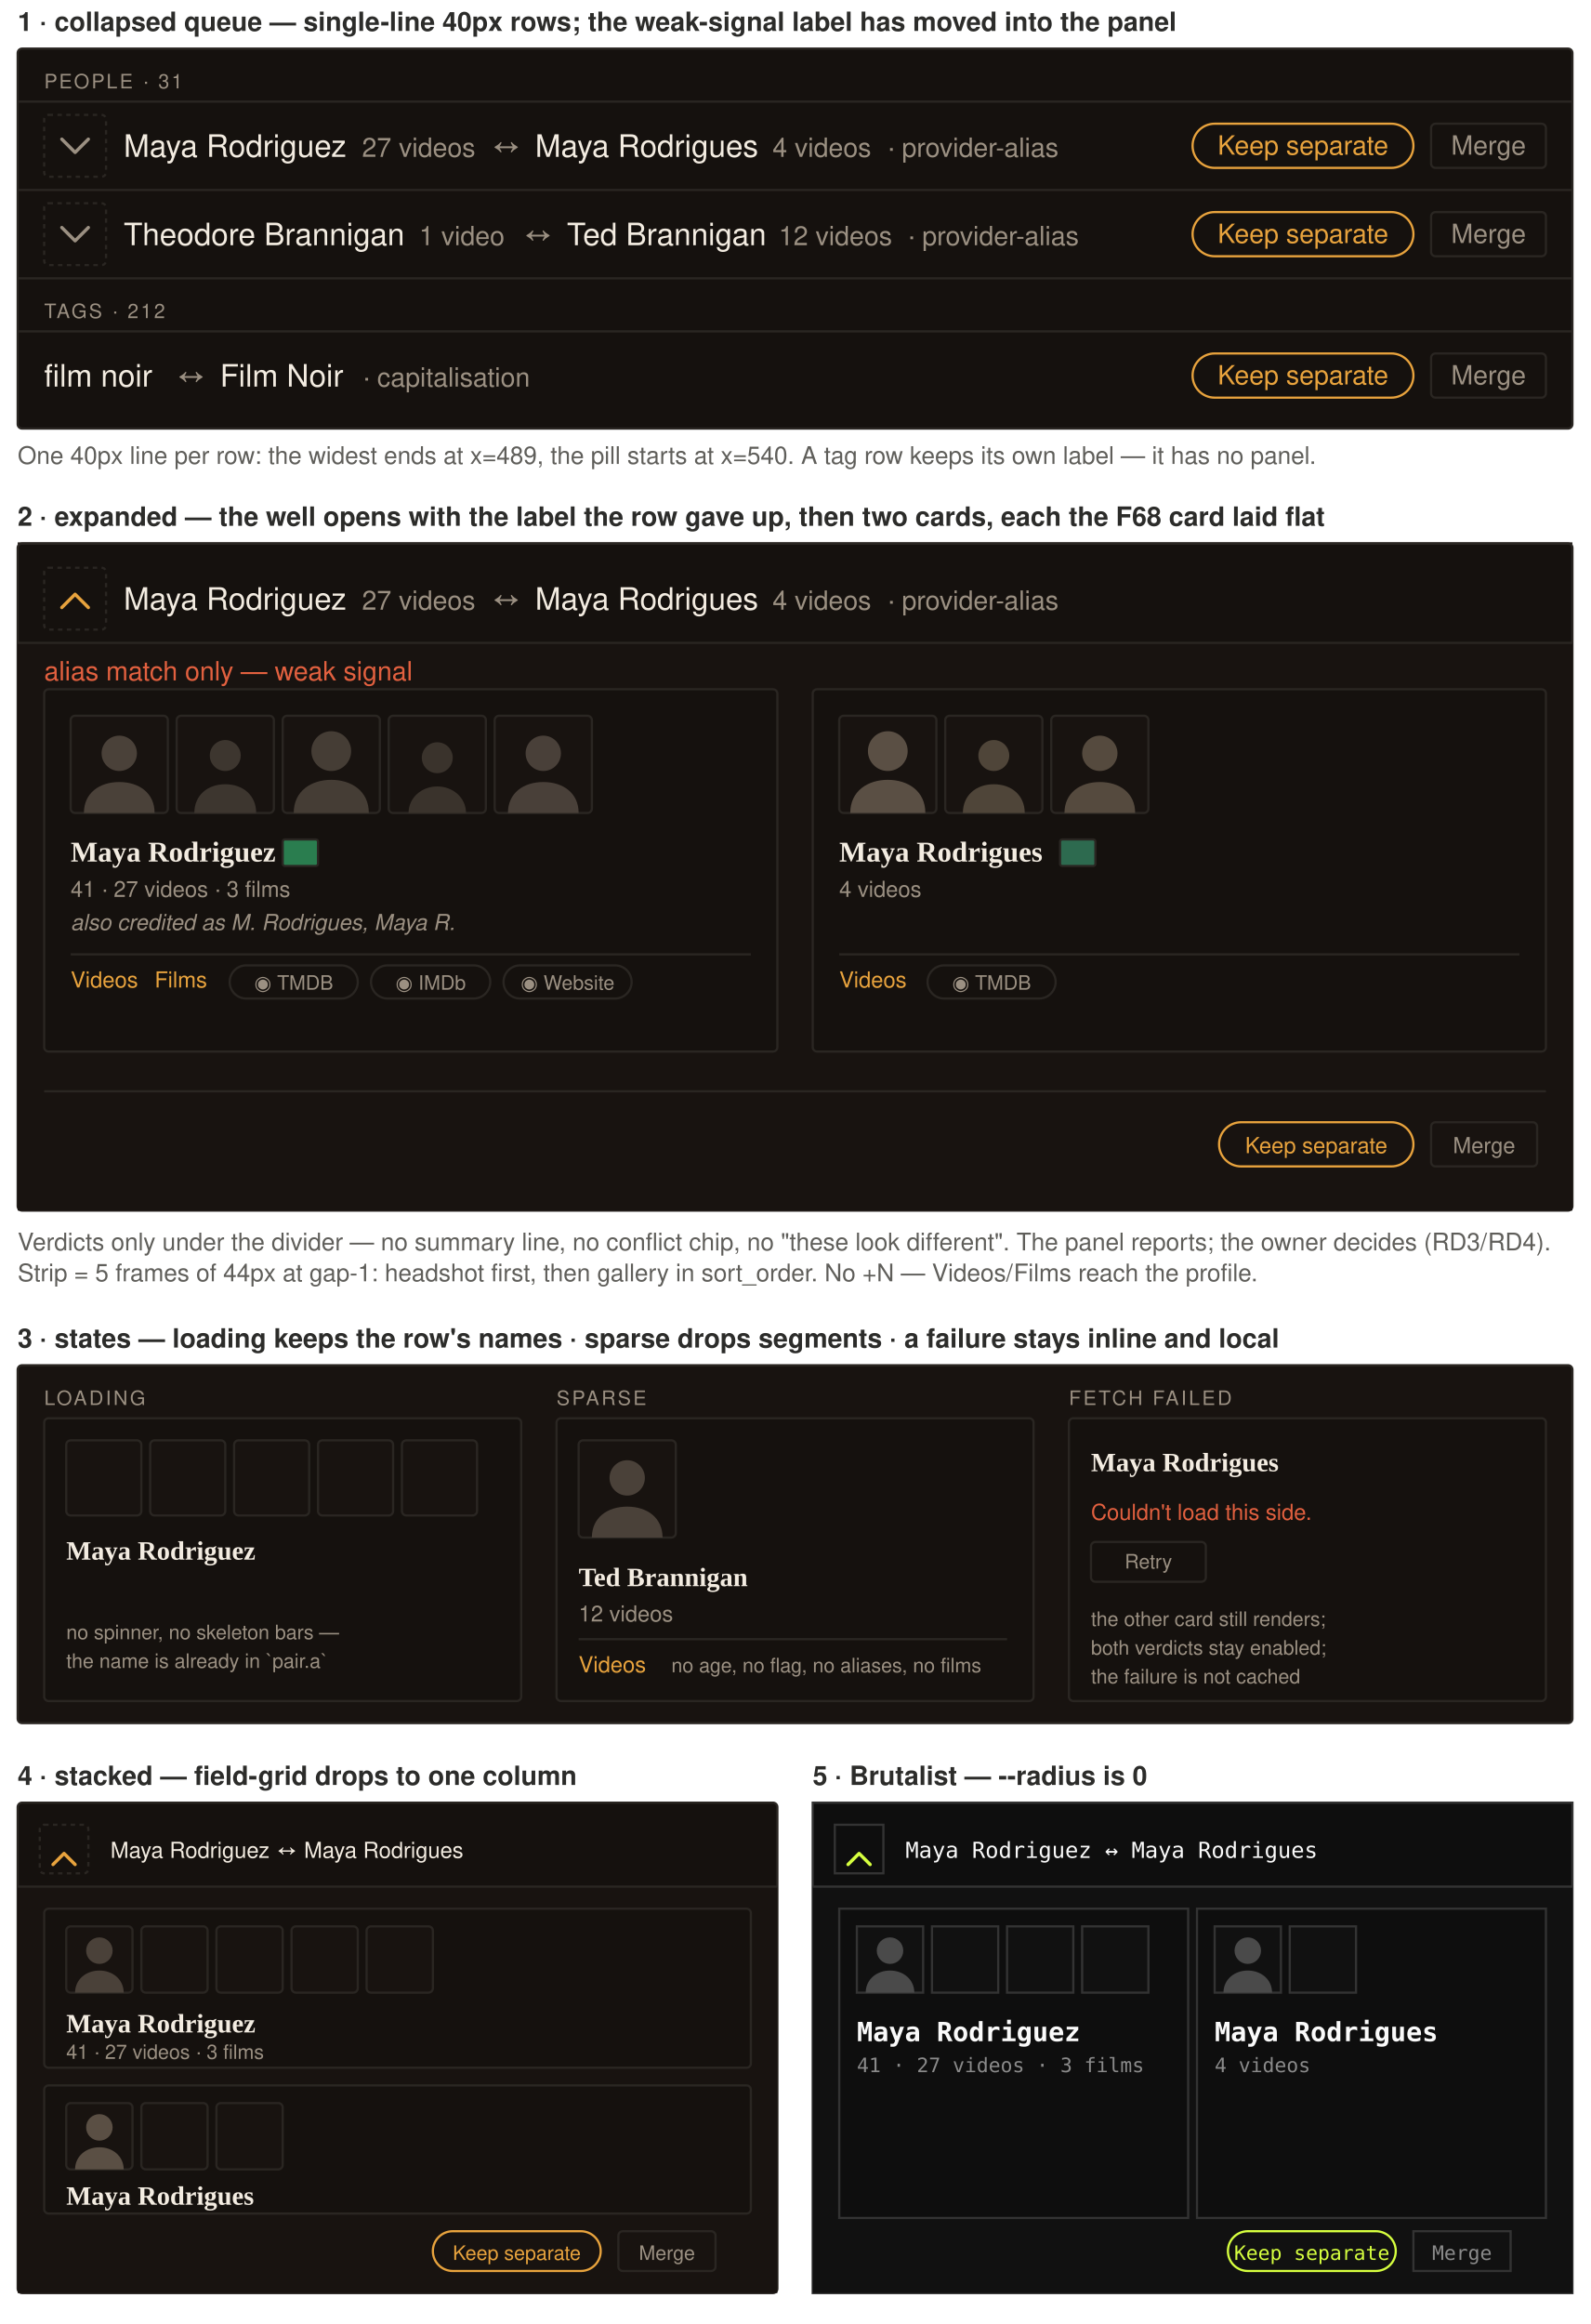
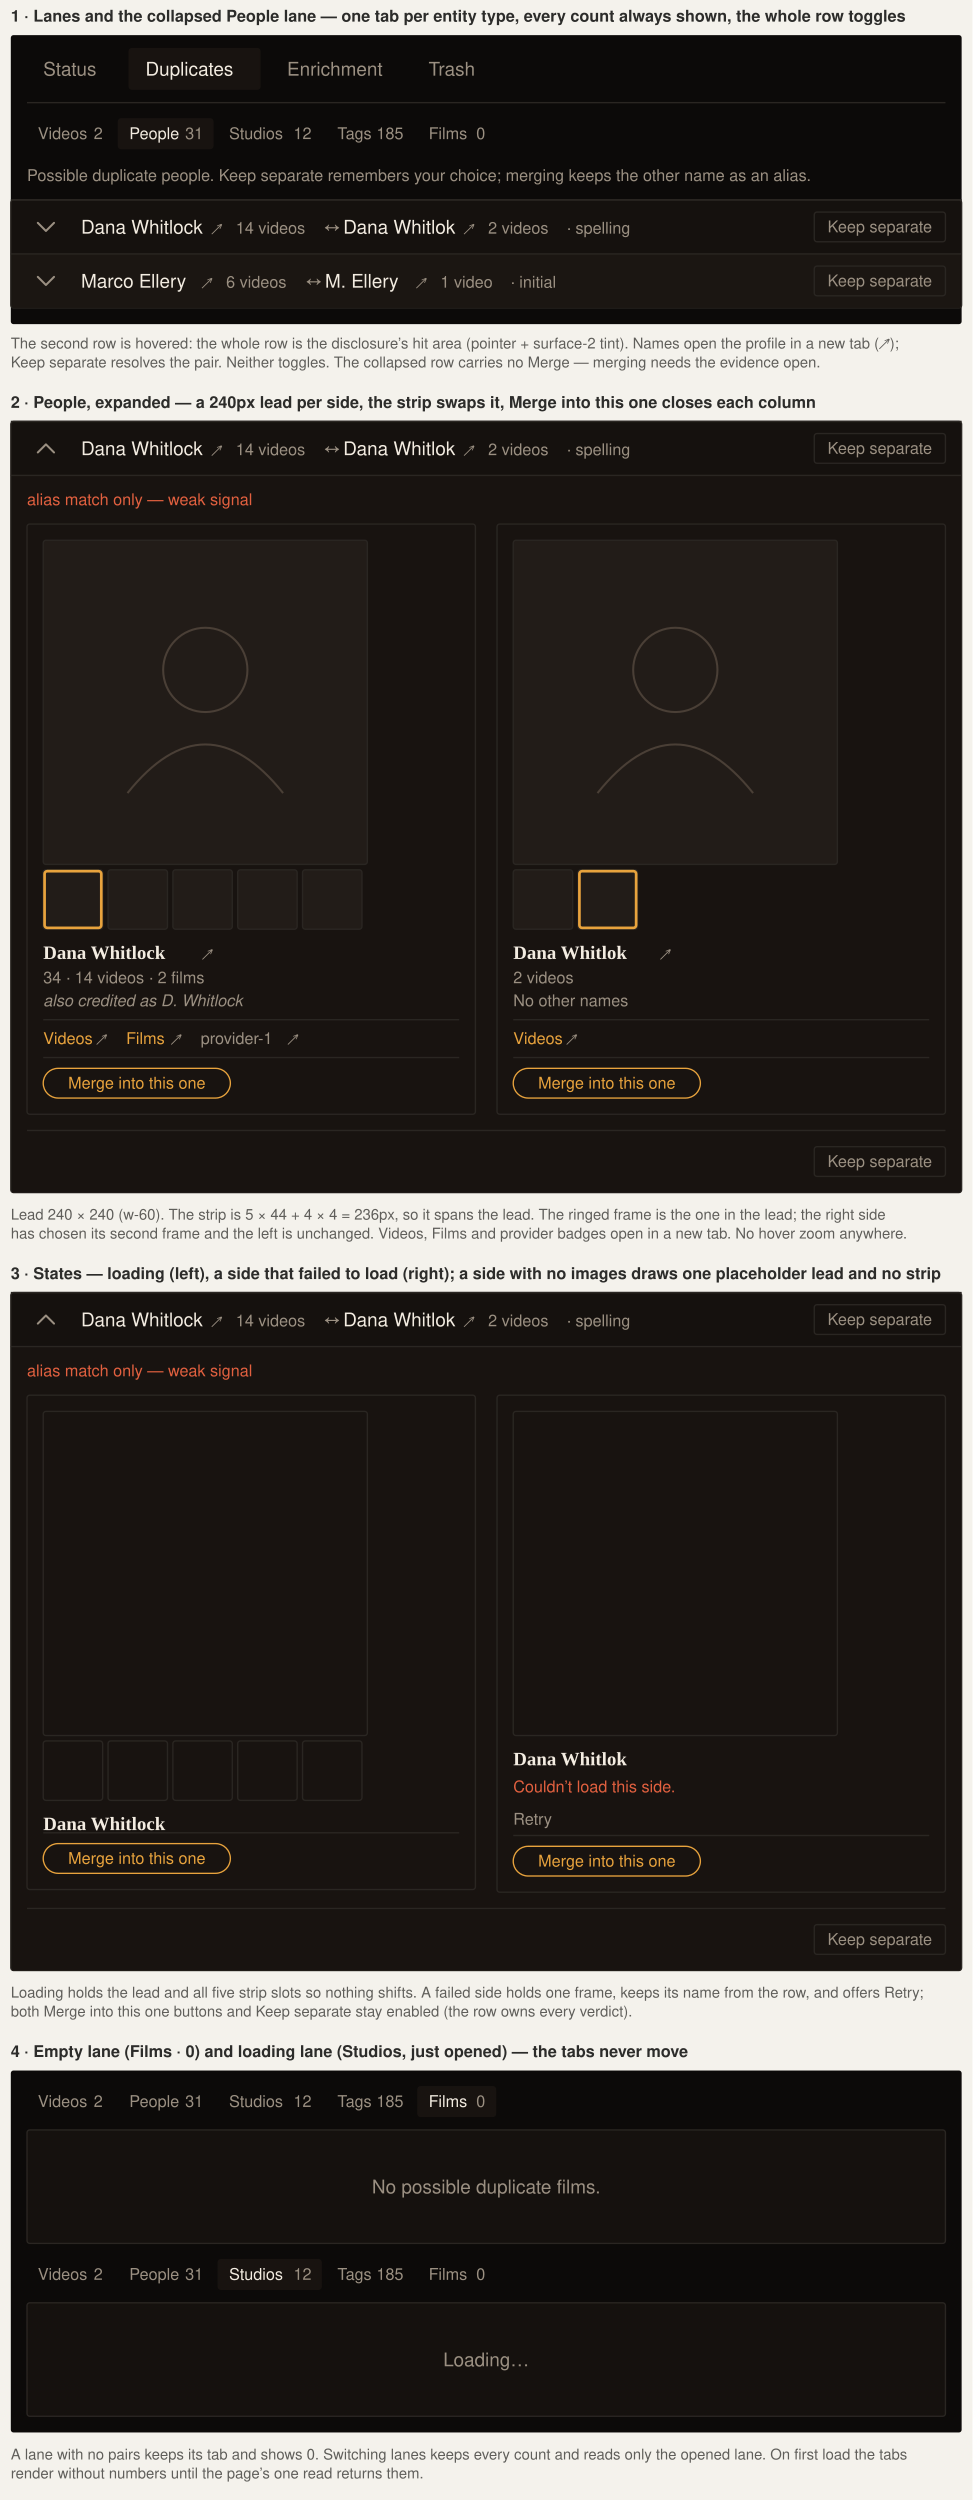
- <svg xmlns="http://www.w3.org/2000/svg" viewBox="0 0 720 1052" width="720" height="1052" role="img" aria-labelledby="t d">
+ <svg xmlns="http://www.w3.org/2000/svg" viewBox="0 0 720 1851" width="720" height="1851" role="img" aria-labelledby="t d">
  <style>
    text { font-family: -apple-system, "Segoe UI", Helvetica, Arial, sans-serif; }
    .cap { font-size: 11px; fill: #5f5e5a; }
    .ttl { font-size: 12px; font-weight: 600; fill: #2c2c2a; }
-     .serif { font-family: Georgia, "Times New Roman", serif; }
-     .ink { fill: #f3ece1; } .muted { fill: #9b9082; } .accent { fill: #e8a33d; } .warn { fill: #e2603f; }
-     .s9 { font-size: 9px; } .s10 { font-size: 10px; } .s11 { font-size: 11px; } .s12 { font-size: 12px; } .s14 { font-size: 14px; }
-     .lab { font-size: 9px; letter-spacing: 1px; fill: #9b9082; }
-     .mono { font-family: ui-monospace, "SFMono-Regular", Consolas, monospace; }
+     .serif { font-family: Georgia, "Times New Roman", serif; font-weight: 600; }
+     .ink { fill: #f3ece1; } .muted { fill: #9b9082; } .accent { fill: #e8a33d; } .warn { fill: #e2603f; } .wai { fill: #170e08; }
+     .s11 { font-size: 11px; } .s12 { font-size: 12px; } .s14 { font-size: 14px; } .s18 { font-size: 18px; }
+     .it { font-style: italic; } .b { font-weight: 600; } .num { font-variant-numeric: tabular-nums; }
  </style>
-   <text x="8" y="14" class="ttl">1 · collapsed queue — single-line 40px rows; the weak-signal label has moved into the panel</text>
-   <rect x="8" y="22" width="704" height="172" rx="2" fill="#15110e" stroke="#2a2622" stroke-width="1" />
-   <text x="20" y="40" class="lab">PEOPLE · 31</text>
-   <line x1="8" y1="46" x2="712" y2="46" stroke="#2a2622" stroke-width="1" />
-   <rect x="20" y="52" width="28" height="28" rx="2" fill="none" stroke="#2a2622" stroke-width="1" stroke-dasharray="2 2" />
-   <path d="M28 63l6 6 6-6" fill="none" stroke="#9b9082" stroke-width="1.5" stroke-linecap="round" stroke-linejoin="round" />
-   <text x="56" y="71" class="s14 ink">Maya Rodriguez</text>
-   <text x="163.9" y="71" class="s12 muted">27 videos</text>
-   <text x="222.2" y="71" class="s14 muted">↔</text>
-   <text x="242.3" y="71" class="s14 ink">Maya Rodrigues</text>
-   <text x="349.8" y="71" class="s12 muted">4 videos</text>
-   <text x="401.7" y="71" class="s12 muted">· provider-alias</text>
-   <rect x="540" y="56" width="100" height="20" rx="10" fill="none" stroke="#e8a33d" stroke-width="1" />
-   <text x="590" y="70" text-anchor="middle" class="s12 accent">Keep separate</text>
-   <rect x="648" y="56" width="52" height="20" rx="2" fill="none" stroke="#2a2622" stroke-width="1" />
-   <text x="674" y="70" text-anchor="middle" class="s12 muted">Merge</text>
-   <line x1="8" y1="86" x2="712" y2="86" stroke="#2a2622" stroke-width="1" />
-   <rect x="20" y="92" width="28" height="28" rx="2" fill="none" stroke="#2a2622" stroke-width="1" stroke-dasharray="2 2" />
-   <path d="M28 103l6 6 6-6" fill="none" stroke="#9b9082" stroke-width="1.5" stroke-linecap="round" stroke-linejoin="round" />
-   <text x="56" y="111" class="s14 ink">Theodore Brannigan</text>
-   <text x="189.8" y="111" class="s12 muted">1 video</text>
-   <text x="236.6" y="111" class="s14 muted">↔</text>
-   <text x="256.7" y="111" class="s14 ink">Ted Brannigan</text>
-   <text x="352.6" y="111" class="s12 muted">12 videos</text>
-   <text x="410.9" y="111" class="s12 muted">· provider-alias</text>
-   <rect x="540" y="96" width="100" height="20" rx="10" fill="none" stroke="#e8a33d" stroke-width="1" />
-   <text x="590" y="110" text-anchor="middle" class="s12 accent">Keep separate</text>
-   <rect x="648" y="96" width="52" height="20" rx="2" fill="none" stroke="#2a2622" stroke-width="1" />
-   <text x="674" y="110" text-anchor="middle" class="s12 muted">Merge</text>
-   <line x1="8" y1="126" x2="712" y2="126" stroke="#2a2622" stroke-width="1" />
-   <text x="20" y="144" class="lab">TAGS · 212</text>
-   <line x1="8" y1="150" x2="712" y2="150" stroke="#2a2622" stroke-width="1" />
-   <text x="20" y="175" class="s14 ink">film noir</text>
-   <text x="79.5" y="175" class="s14 muted">↔</text>
-   <text x="99.6" y="175" class="s14 ink">Film Noir</text>
-   <text x="164.1" y="175" class="s12 muted">· capitalisation</text>
-   <rect x="540" y="160" width="100" height="20" rx="10" fill="none" stroke="#e8a33d" stroke-width="1" />
-   <text x="590" y="174" text-anchor="middle" class="s12 accent">Keep separate</text>
-   <rect x="648" y="160" width="52" height="20" rx="2" fill="none" stroke="#2a2622" stroke-width="1" />
-   <text x="674" y="174" text-anchor="middle" class="s12 muted">Merge</text>
-   <text x="8" y="210" class="cap">One 40px line per row: the widest ends at x=489, the pill starts at x=540. A tag row keeps its own label — it has no panel.</text>
-   <g transform="translate(0,26)">
-     <text x="8" y="212" class="ttl">2 · expanded — the well opens with the label the row gave up, then two cards, each the F68 card laid flat</text>
-     <rect x="8" y="220" width="704" height="302" rx="2" fill="#15110e" stroke="#2a2622" stroke-width="1" />
-     <line x1="8" y1="220" x2="712" y2="220" stroke="#2a2622" stroke-width="1" />
-     <rect x="20" y="231" width="28" height="28" rx="2" fill="none" stroke="#2a2622" stroke-width="1" stroke-dasharray="2 2" />
-     <path d="M40 249l-6-6-6 6" fill="none" stroke="#e8a33d" stroke-width="1.5" stroke-linecap="round" stroke-linejoin="round" />
-     <text x="56" y="250" class="s14 ink">Maya Rodriguez</text>
-     <text x="163.9" y="250" class="s12 muted">27 videos</text>
-     <text x="222.2" y="250" class="s14 muted">↔</text>
-     <text x="242.3" y="250" class="s14 ink">Maya Rodrigues</text>
-     <text x="349.8" y="250" class="s12 muted">4 videos</text>
-     <text x="401.7" y="250" class="s12 muted">· provider-alias</text>
-     <rect x="8" y="265" width="704" height="257" fill="#181310" />
-     <line x1="8" y1="265" x2="712" y2="265" stroke="#2a2622" stroke-width="1" />
-     <text x="20" y="282" class="s12 warn">alias match only — weak signal</text>
-     <g transform="translate(0,16)">
-       <rect x="20" y="270" width="332" height="164" rx="2" fill="#15110e" stroke="#2a2622" stroke-width="1" />
-       <g>
-         <rect x="32" y="282" width="44" height="44" rx="2" fill="#181310" stroke="#2a2622" />
-         <circle cx="54" cy="299" r="8" fill="#4a4139" />
-         <path d="M38 326c0-9 7-14 16-14s16 5 16 14z" fill="#4a4139" />
-         <rect x="80" y="282" width="44" height="44" rx="2" fill="#181310" stroke="#2a2622" />
-         <circle cx="102" cy="300" r="7" fill="#3d362f" />
-         <path d="M88 326c0-8 6-13 14-13s14 5 14 13z" fill="#3d362f" />
-         <rect x="128" y="282" width="44" height="44" rx="2" fill="#181310" stroke="#2a2622" />
-         <circle cx="150" cy="298" r="9" fill="#453d35" />
-         <path d="M133 326c0-10 8-15 17-15s17 5 17 15z" fill="#453d35" />
-         <rect x="176" y="282" width="44" height="44" rx="2" fill="#181310" stroke="#2a2622" />
-         <circle cx="198" cy="301" r="7" fill="#3a332c" />
-         <path d="M185 326c0-7 6-12 13-12s13 5 13 12z" fill="#3a332c" />
-         <rect x="224" y="282" width="44" height="44" rx="2" fill="#181310" stroke="#2a2622" />
-         <circle cx="246" cy="299" r="8" fill="#494039" />
-         <path d="M230 326c0-9 7-14 16-14s16 5 16 14z" fill="#494039" />
-       </g>
-       <text x="32" y="348" class="serif ink" font-size="13" font-weight="600">Maya Rodriguez</text>
-       <rect x="128" y="338" width="16" height="12" rx="1" fill="#2a7d4f" stroke="#2a2622" />
-       <text x="32" y="364" class="s10 muted">41 · 27 videos · 3 films</text>
-       <text x="32" y="379" class="s10 muted" font-style="italic">also credited as M. Rodrigues, Maya R.</text>
-       <line x1="32" y1="390" x2="340" y2="390" stroke="#2a2622" stroke-width="1" />
-       <text x="32" y="405" class="s10 accent">Videos</text>
-       <text x="70" y="405" class="s10 accent">Films</text>
-       <rect x="104" y="395" width="58" height="15" rx="7.5" fill="none" stroke="#2a2622" />
-       <text x="133" y="406" text-anchor="middle" class="s9 muted">◉ TMDB</text>
-       <rect x="168" y="395" width="54" height="15" rx="7.5" fill="none" stroke="#2a2622" />
-       <text x="195" y="406" text-anchor="middle" class="s9 muted">◉ IMDb</text>
-       <rect x="228" y="395" width="58" height="15" rx="7.5" fill="none" stroke="#2a2622" />
-       <text x="257" y="406" text-anchor="middle" class="s9 muted">◉ Website</text>
-       <rect x="368" y="270" width="332" height="164" rx="2" fill="#15110e" stroke="#2a2622" stroke-width="1" />
-       <g>
-         <rect x="380" y="282" width="44" height="44" rx="2" fill="#181310" stroke="#2a2622" />
-         <circle cx="402" cy="298" r="9" fill="#5a4f44" />
-         <path d="M385 326c0-10 8-15 17-15s17 5 17 15z" fill="#5a4f44" />
-         <rect x="428" y="282" width="44" height="44" rx="2" fill="#181310" stroke="#2a2622" />
-         <circle cx="450" cy="300" r="7" fill="#4f4539" />
-         <path d="M436 326c0-8 6-13 14-13s14 5 14 13z" fill="#4f4539" />
-         <rect x="476" y="282" width="44" height="44" rx="2" fill="#181310" stroke="#2a2622" />
-         <circle cx="498" cy="299" r="8" fill="#554a3e" />
-         <path d="M482 326c0-9 7-14 16-14s16 5 16 14z" fill="#554a3e" />
-       </g>
-       <text x="380" y="348" class="serif ink" font-size="13" font-weight="600">Maya Rodrigues</text>
-       <rect x="480" y="338" width="16" height="12" rx="1" fill="#2d6a4f" stroke="#2a2622" />
-       <text x="380" y="364" class="s10 muted">4 videos</text>
-       <line x1="380" y1="390" x2="688" y2="390" stroke="#2a2622" stroke-width="1" />
-       <text x="380" y="405" class="s10 accent">Videos</text>
-       <rect x="420" y="395" width="58" height="15" rx="7.5" fill="none" stroke="#2a2622" />
-       <text x="449" y="406" text-anchor="middle" class="s9 muted">◉ TMDB</text>
-       <line x1="20" y1="452" x2="700" y2="452" stroke="#2a2622" stroke-width="1" />
-       <rect x="552" y="466" width="88" height="20" rx="10" fill="none" stroke="#e8a33d" stroke-width="1" />
-       <text x="596" y="480" text-anchor="middle" class="s10 accent">Keep separate</text>
-       <rect x="648" y="466" width="48" height="20" rx="2" fill="none" stroke="#2a2622" stroke-width="1" />
-       <text x="672" y="480" text-anchor="middle" class="s10 muted">Merge</text>
-       <text x="8" y="524" class="cap">Verdicts only under the divider — no summary line, no conflict chip, no "these look different". The panel reports; the owner decides (RD3/RD4).</text>
-       <text x="8" y="538" class="cap">Strip = 5 frames of 44px at gap-1: headshot first, then gallery in sort_order. No +N — Videos/Films reach the profile.</text>
-     </g>
-     <g transform="translate(0,16)">
-       <text x="8" y="568" class="ttl">3 · states — loading keeps the row's names · sparse drops segments · a failure stays inline and local</text>
-       <rect x="8" y="576" width="704" height="162" rx="2" fill="#181310" stroke="#2a2622" stroke-width="1" />
-       <text x="20" y="594" class="lab">LOADING</text>
-       <rect x="20" y="600" width="216" height="128" rx="2" fill="#15110e" stroke="#2a2622" />
-       <rect x="30" y="610" width="34" height="34" rx="2" fill="#181310" stroke="#2a2622" />
-       <rect x="68" y="610" width="34" height="34" rx="2" fill="#181310" stroke="#2a2622" />
-       <rect x="106" y="610" width="34" height="34" rx="2" fill="#181310" stroke="#2a2622" />
-       <rect x="144" y="610" width="34" height="34" rx="2" fill="#181310" stroke="#2a2622" />
-       <rect x="182" y="610" width="34" height="34" rx="2" fill="#181310" stroke="#2a2622" />
-       <text x="30" y="664" class="serif ink" font-size="12" font-weight="600">Maya Rodriguez</text>
-       <text x="30" y="700" class="s9 muted">no spinner, no skeleton bars —</text>
-       <text x="30" y="713" class="s9 muted">the name is already in `pair.a`</text>
-       <text x="252" y="594" class="lab">SPARSE</text>
-       <rect x="252" y="600" width="216" height="128" rx="2" fill="#15110e" stroke="#2a2622" />
-       <rect x="262" y="610" width="44" height="44" rx="2" fill="#181310" stroke="#2a2622" />
-       <circle cx="284" cy="627" r="8" fill="#4a4139" />
-       <path d="M268 654c0-9 7-14 16-14s16 5 16 14z" fill="#4a4139" />
-       <text x="262" y="676" class="serif ink" font-size="12" font-weight="600">Ted Brannigan</text>
-       <text x="262" y="692" class="s10 muted">12 videos</text>
-       <line x1="262" y1="700" x2="456" y2="700" stroke="#2a2622" stroke-width="1" />
-       <text x="262" y="715" class="s10 accent">Videos</text>
-       <text x="304" y="715" class="s9 muted">no age, no flag, no aliases, no films</text>
-       <text x="484" y="594" class="lab">FETCH FAILED</text>
-       <rect x="484" y="600" width="216" height="128" rx="2" fill="#15110e" stroke="#2a2622" />
-       <text x="494" y="624" class="serif ink" font-size="12" font-weight="600">Maya Rodrigues</text>
-       <text x="494" y="646" class="s10 warn">Couldn't load this side.</text>
-       <rect x="494" y="656" width="52" height="18" rx="2" fill="none" stroke="#2a2622" />
-       <text x="520" y="668" text-anchor="middle" class="s9 muted">Retry</text>
-       <text x="494" y="694" class="s9 muted">the other card still renders;</text>
-       <text x="494" y="707" class="s9 muted">both verdicts stay enabled;</text>
-       <text x="494" y="720" class="s9 muted">the failure is not cached</text>
-       <text x="8" y="766" class="ttl">4 · stacked — field-grid drops to one column</text>
-       <rect x="8" y="774" width="344" height="222" rx="2" fill="#15110e" stroke="#2a2622" stroke-width="1" />
-       <rect x="18" y="784" width="22" height="22" rx="2" fill="none" stroke="#2a2622" stroke-dasharray="2 2" />
-       <path d="M34 802l-5-5-5 5" fill="none" stroke="#e8a33d" stroke-width="1.5" stroke-linecap="round" stroke-linejoin="round" />
-       <text x="50" y="799" class="s10 ink">Maya Rodriguez ↔ Maya Rodrigues</text>
-       <rect x="8" y="812" width="344" height="184" fill="#181310" />
-       <line x1="8" y1="812" x2="352" y2="812" stroke="#2a2622" />
-       <rect x="20" y="822" width="320" height="72" rx="2" fill="#15110e" stroke="#2a2622" />
-       <rect x="30" y="830" width="30" height="30" rx="2" fill="#181310" stroke="#2a2622" />
-       <circle cx="45" cy="841" r="6" fill="#4a4139" />
-       <path d="M34 860c0-6 5-10 11-10s11 4 11 10z" fill="#4a4139" />
-       <rect x="64" y="830" width="30" height="30" rx="2" fill="#181310" stroke="#2a2622" />
-       <rect x="98" y="830" width="30" height="30" rx="2" fill="#181310" stroke="#2a2622" />
-       <rect x="132" y="830" width="30" height="30" rx="2" fill="#181310" stroke="#2a2622" />
-       <rect x="166" y="830" width="30" height="30" rx="2" fill="#181310" stroke="#2a2622" />
-       <text x="30" y="878" class="serif ink" font-size="12" font-weight="600">Maya Rodriguez</text>
-       <text x="30" y="890" class="s9 muted">41 · 27 videos · 3 films</text>
-       <rect x="20" y="902" width="320" height="58" rx="2" fill="#15110e" stroke="#2a2622" />
-       <rect x="30" y="910" width="30" height="30" rx="2" fill="#181310" stroke="#2a2622" />
-       <circle cx="45" cy="921" r="6" fill="#5a4f44" />
-       <path d="M34 940c0-6 5-10 11-10s11 4 11 10z" fill="#5a4f44" />
-       <rect x="64" y="910" width="30" height="30" rx="2" fill="#181310" stroke="#2a2622" />
-       <rect x="98" y="910" width="30" height="30" rx="2" fill="#181310" stroke="#2a2622" />
-       <text x="30" y="956" class="serif ink" font-size="12" font-weight="600">Maya Rodrigues</text>
-       <rect x="196" y="968" width="76" height="18" rx="9" fill="none" stroke="#e8a33d" />
-       <text x="234" y="981" text-anchor="middle" class="s9 accent">Keep separate</text>
-       <rect x="280" y="968" width="44" height="18" rx="2" fill="none" stroke="#2a2622" />
-       <text x="302" y="981" text-anchor="middle" class="s9 muted">Merge</text>
-       <text x="368" y="766" class="ttl">5 · Brutalist — --radius is 0</text>
-       <rect x="368" y="774" width="344" height="222" fill="#0e0e0e" stroke="#333333" stroke-width="1" />
-       <rect x="378" y="784" width="22" height="22" fill="none" stroke="#333333" />
-       <path d="M394 802l-5-5-5 5" fill="none" stroke="#d6ff3f" stroke-width="1.5" stroke-linecap="round" stroke-linejoin="round" />
-       <text x="410" y="799" class="s10 mono" fill="#fafafa">Maya Rodriguez ↔ Maya Rodrigues</text>
-       <rect x="368" y="812" width="344" height="184" fill="#111111" />
-       <line x1="368" y1="812" x2="712" y2="812" stroke="#333333" />
-       <rect x="380" y="822" width="158" height="140" fill="#0e0e0e" stroke="#333333" />
-       <rect x="388" y="830" width="30" height="30" fill="#111111" stroke="#333333" />
-       <circle cx="403" cy="841" r="6" fill="#4a4a4a" />
-       <path d="M392 860c0-6 5-10 11-10s11 4 11 10z" fill="#4a4a4a" />
-       <rect x="422" y="830" width="30" height="30" fill="#111111" stroke="#333333" />
-       <rect x="456" y="830" width="30" height="30" fill="#111111" stroke="#333333" />
-       <rect x="490" y="830" width="30" height="30" fill="#111111" stroke="#333333" />
-       <text x="388" y="882" class="mono" font-size="12" font-weight="600" fill="#fafafa">Maya Rodriguez</text>
-       <text x="388" y="896" class="s9 mono" fill="#8a8a8a">41 · 27 videos · 3 films</text>
-       <rect x="542" y="822" width="158" height="140" fill="#0e0e0e" stroke="#333333" />
-       <rect x="550" y="830" width="30" height="30" fill="#111111" stroke="#333333" />
-       <circle cx="565" cy="841" r="6" fill="#4a4a4a" />
-       <path d="M554 860c0-6 5-10 11-10s11 4 11 10z" fill="#4a4a4a" />
-       <rect x="584" y="830" width="30" height="30" fill="#111111" stroke="#333333" />
-       <text x="550" y="882" class="mono" font-size="12" font-weight="600" fill="#fafafa">Maya Rodrigues</text>
-       <text x="550" y="896" class="s9 mono" fill="#8a8a8a">4 videos</text>
-       <rect x="556" y="968" width="76" height="18" rx="9" fill="none" stroke="#d6ff3f" />
-       <text x="594" y="981" text-anchor="middle" class="s9 mono" fill="#d6ff3f">Keep separate</text>
-       <rect x="640" y="968" width="44" height="18" fill="none" stroke="#333333" />
-       <text x="662" y="981" text-anchor="middle" class="s9 mono" fill="#8a8a8a">Merge</text>
-     </g>
-   </g>
+   <rect width="720" height="1851" fill="#f4f2ec" />
+   <text x="8.0" y="16" class="ttl">1 · Lanes and the collapsed People lane — one tab per entity type, every count always shown, the whole row toggles</text>
+   <rect x="8" y="26" width="704" height="214" rx="2" fill="#0c0a09" />
+   <text x="32.0" y="56" class="s14 muted">Status</text>
+   <rect x="95.68" y="36" width="96.8" height="30" rx="2" fill="#181310" stroke="#181310" stroke-width="1" />
+   <text x="107.7" y="56" class="s14 ink">Duplicates</text>
+   <text x="212.5" y="56" class="s14 muted">Enrichment</text>
+   <text x="317.3" y="56" class="s14 muted">Trash</text>
+   <line x1="20" y1="76" x2="700" y2="76" stroke="#2a2622" stroke-width="1" />
+   <text x="28.0" y="103" class="s12 muted">Videos</text>
+   <text x="69.4" y="103" class="s12 muted num">2</text>
+   <rect x="87.68" y="88" width="69.92" height="22" rx="2" fill="#181310" stroke="#181310" stroke-width="1" />
+   <text x="95.7" y="103" class="s12 ink">People</text>
+   <text x="137.1" y="103" class="s12 muted num">31</text>
+   <text x="169.6" y="103" class="s12 muted">Studios</text>
+   <text x="217.3" y="103" class="s12 muted num">12</text>
+   <text x="249.8" y="103" class="s12 muted">Tags</text>
+   <text x="278.7" y="103" class="s12 muted num">185</text>
+   <text x="317.4" y="103" class="s12 muted">Films</text>
+   <text x="352.6" y="103" class="s12 muted num">0</text>
+   <text x="20.0" y="134" class="s12 muted">Possible duplicate people. Keep separate remembers your choice; merging keeps the other name as an alias.</text>
+   <rect x="8" y="148" width="704" height="80" rx="2" fill="#15110e" stroke="#2a2622" stroke-width="1" />
+   <line x1="8" y1="148" x2="712" y2="148" stroke="#2a2622" stroke-width="1" />
+   <path d="M28 165l6 6 6-6" fill="none" stroke="#9b9082" stroke-width="1.5" stroke-linecap="round" stroke-linejoin="round" />
+   <text x="60.0" y="173" class="s14 ink">Dana Whitlock</text>
+   <text x="156.6" y="173" class="s11 muted">↗</text>
+   <text x="174.6" y="173" class="s12 muted">14 videos</text>
+   <text x="238.8" y="173" class="s14 muted">↔</text>
+   <text x="254.1" y="173" class="s14 ink">Dana Whitlok</text>
+   <text x="343.4" y="173" class="s11 muted">↗</text>
+   <text x="361.4" y="173" class="s12 muted">2 videos</text>
+   <text x="419.4" y="173" class="s12 muted">· spelling</text>
+   <rect x="602.88" y="157" width="97.12" height="22" rx="2" fill="none" stroke="#2a2622" stroke-width="1" />
+   <text x="651.4" y="172" class="s12 muted" text-anchor="middle">Keep separate</text>
+   <rect x="9" y="188" width="702" height="40" fill="#1b1612" />
+   <line x1="8" y1="188" x2="712" y2="188" stroke="#2a2622" stroke-width="1" />
+   <path d="M28 205l6 6 6-6" fill="none" stroke="#9b9082" stroke-width="1.5" stroke-linecap="round" stroke-linejoin="round" />
+   <text x="60.0" y="213" class="s14 ink">Marco Ellery</text>
+   <text x="149.4" y="213" class="s11 muted">↗</text>
+   <text x="167.4" y="213" class="s12 muted">6 videos</text>
+   <text x="225.3" y="213" class="s14 muted">↔</text>
+   <text x="240.6" y="213" class="s14 ink">M. Ellery</text>
+   <text x="308.1" y="213" class="s11 muted">↗</text>
+   <text x="326.1" y="213" class="s12 muted">1 video</text>
+   <text x="377.8" y="213" class="s12 muted">· initial</text>
+   <rect x="602.88" y="197" width="97.12" height="22" rx="2" fill="none" stroke="#2a2622" stroke-width="1" />
+   <text x="651.4" y="212" class="s12 muted" text-anchor="middle">Keep separate</text>
+   <text x="8.0" y="258" class="cap">The second row is hovered: the whole row is the disclosure’s hit area (pointer + surface-2 tint). Names open the profile in a new tab (↗);</text>
+   <text x="8.0" y="272" class="cap">Keep separate resolves the pair. Neither toggles. The collapsed row carries no Merge — merging needs the evidence open.</text>
+   <text x="8.0" y="302" class="ttl">2 · People, expanded — a 240px lead per side, the strip swaps it, Merge into this one closes each column</text>
+   <rect x="8" y="312" width="704" height="571" rx="2" fill="#15110e" stroke="#2a2622" stroke-width="1" />
+   <line x1="8" y1="312" x2="712" y2="312" stroke="#2a2622" stroke-width="1" />
+   <path d="M28 335l6 -6 6 6" fill="none" stroke="#9b9082" stroke-width="1.5" stroke-linecap="round" stroke-linejoin="round" />
+   <text x="60.0" y="337" class="s14 ink">Dana Whitlock</text>
+   <text x="156.6" y="337" class="s11 muted">↗</text>
+   <text x="174.6" y="337" class="s12 muted">14 videos</text>
+   <text x="238.8" y="337" class="s14 muted">↔</text>
+   <text x="254.1" y="337" class="s14 ink">Dana Whitlok</text>
+   <text x="343.4" y="337" class="s11 muted">↗</text>
+   <text x="361.4" y="337" class="s12 muted">2 videos</text>
+   <text x="419.4" y="337" class="s12 muted">· spelling</text>
+   <rect x="602.88" y="321" width="97.12" height="22" rx="2" fill="none" stroke="#2a2622" stroke-width="1" />
+   <text x="651.4" y="336" class="s12 muted" text-anchor="middle">Keep separate</text>
+   <rect x="9" y="352" width="702" height="531" fill="#181310" />
+   <text x="20.0" y="374" class="s12 warn">alias match only — weak signal</text>
+   <rect x="32" y="400" width="240" height="240" rx="2" fill="#221c18" stroke="#2a2622" stroke-width="1" />
+   <circle cx="152.0" cy="496.0" r="31.2" fill="none" stroke="#4a3f36" stroke-width="1.5" />
+   <path d="M94.4 587.2 q57.6 -72.0 115.2 0" fill="none" stroke="#4a3f36" stroke-width="1.5" />
+   <rect x="32" y="644" width="44" height="44" rx="2" fill="#221c18" stroke="#2a2622" stroke-width="1" />
+   <rect x="33" y="645" width="42" height="42" rx="2" fill="none" stroke="#e8a33d" stroke-width="2" />
+   <rect x="80" y="644" width="44" height="44" rx="2" fill="#221c18" stroke="#2a2622" stroke-width="1" />
+   <rect x="128" y="644" width="44" height="44" rx="2" fill="#221c18" stroke="#2a2622" stroke-width="1" />
+   <rect x="176" y="644" width="44" height="44" rx="2" fill="#221c18" stroke="#2a2622" stroke-width="1" />
+   <rect x="224" y="644" width="44" height="44" rx="2" fill="#221c18" stroke="#2a2622" stroke-width="1" />
+   <text x="32.0" y="710" class="s14 ink serif">Dana Whitlock</text>
+   <text x="149.7" y="710" class="s11 muted">↗</text>
+   <text x="32.0" y="728" class="s12 muted">34 · 14 videos · 2 films</text>
+   <text x="32.0" y="745" class="s12 muted it">also credited as D. Whitlock</text>
+   <line x1="32" y1="755" x2="340" y2="755" stroke="#2a2622" stroke-width="1" />
+   <text x="32.0" y="773" class="s12 accent">Videos</text>
+   <text x="71.4" y="773" class="s11 muted">↗</text>
+   <text x="93.4" y="773" class="s12 accent">Films</text>
+   <text x="126.6" y="773" class="s11 muted">↗</text>
+   <text x="148.6" y="773" class="s12 muted">provider-1</text>
+   <text x="213.0" y="773" class="s11 muted">↗</text>
+   <line x1="32" y1="783" x2="340" y2="783" stroke="#2a2622" stroke-width="1" />
+   <rect x="32" y="791" width="138.56" height="22" rx="11" fill="none" stroke="#e8a33d" stroke-width="1" />
+   <text x="101.3" y="806" class="s12 accent" text-anchor="middle">Merge into this one</text>
+   <rect x="20" y="388" width="332" height="437" rx="2" fill="none" stroke="#2a2622" stroke-width="1" />
+   <rect x="380" y="400" width="240" height="240" rx="2" fill="#221c18" stroke="#2a2622" stroke-width="1" />
+   <circle cx="500.0" cy="496.0" r="31.2" fill="none" stroke="#4a3f36" stroke-width="1.5" />
+   <path d="M442.4 587.2 q57.6 -72.0 115.2 0" fill="none" stroke="#4a3f36" stroke-width="1.5" />
+   <rect x="380" y="644" width="44" height="44" rx="2" fill="#221c18" stroke="#2a2622" stroke-width="1" />
+   <rect x="428" y="644" width="44" height="44" rx="2" fill="#221c18" stroke="#2a2622" stroke-width="1" />
+   <rect x="429" y="645" width="42" height="42" rx="2" fill="none" stroke="#e8a33d" stroke-width="2" />
+   <text x="380.0" y="710" class="s14 ink serif">Dana Whitlok</text>
+   <text x="488.8" y="710" class="s11 muted">↗</text>
+   <text x="380.0" y="728" class="s12 muted">2 videos</text>
+   <text x="380.0" y="745" class="s12 muted">No other names</text>
+   <line x1="380" y1="755" x2="688" y2="755" stroke="#2a2622" stroke-width="1" />
+   <text x="380.0" y="773" class="s12 accent">Videos</text>
+   <text x="419.4" y="773" class="s11 muted">↗</text>
+   <line x1="380" y1="783" x2="688" y2="783" stroke="#2a2622" stroke-width="1" />
+   <rect x="380" y="791" width="138.56" height="22" rx="11" fill="none" stroke="#e8a33d" stroke-width="1" />
+   <text x="449.3" y="806" class="s12 accent" text-anchor="middle">Merge into this one</text>
+   <rect x="368" y="388" width="332" height="437" rx="2" fill="none" stroke="#2a2622" stroke-width="1" />
+   <line x1="20" y1="837" x2="700" y2="837" stroke="#2a2622" stroke-width="1" />
+   <rect x="602.88" y="849" width="97.12" height="22" rx="2" fill="none" stroke="#2a2622" stroke-width="1" />
+   <text x="651.4" y="864" class="s12 muted" text-anchor="middle">Keep separate</text>
+   <line x1="8" y1="352" x2="712" y2="352" stroke="#2a2622" stroke-width="1" />
+   <text x="8.0" y="903" class="cap">Lead 240 × 240 (w-60). The strip is 5 × 44 + 4 × 4 = 236px, so it spans the lead. The ringed frame is the one in the lead; the right side</text>
+   <text x="8.0" y="917" class="cap">has chosen its second frame and the left is unchanged. Videos, Films and provider badges open in a new tab. No hover zoom anywhere.</text>
+   <text x="8.0" y="947" class="ttl">3 · States — loading (left), a side that failed to load (right); a side with no images draws one placeholder lead and no strip</text>
+   <rect x="8" y="957" width="704" height="502" rx="2" fill="#15110e" stroke="#2a2622" stroke-width="1" />
+   <line x1="8" y1="957" x2="712" y2="957" stroke="#2a2622" stroke-width="1" />
+   <path d="M28 980l6 -6 6 6" fill="none" stroke="#9b9082" stroke-width="1.5" stroke-linecap="round" stroke-linejoin="round" />
+   <text x="60.0" y="982" class="s14 ink">Dana Whitlock</text>
+   <text x="156.6" y="982" class="s11 muted">↗</text>
+   <text x="174.6" y="982" class="s12 muted">14 videos</text>
+   <text x="238.8" y="982" class="s14 muted">↔</text>
+   <text x="254.1" y="982" class="s14 ink">Dana Whitlok</text>
+   <text x="343.4" y="982" class="s11 muted">↗</text>
+   <text x="361.4" y="982" class="s12 muted">2 videos</text>
+   <text x="419.4" y="982" class="s12 muted">· spelling</text>
+   <rect x="602.88" y="966" width="97.12" height="22" rx="2" fill="none" stroke="#2a2622" stroke-width="1" />
+   <text x="651.4" y="981" class="s12 muted" text-anchor="middle">Keep separate</text>
+   <rect x="9" y="997" width="702" height="462" fill="#181310" />
+   <text x="20.0" y="1019" class="s12 warn">alias match only — weak signal</text>
+   <rect x="32" y="1045" width="240" height="240" rx="2" fill="#181310" stroke="#2a2622" stroke-width="1" />
+   <rect x="32" y="1289" width="44" height="44" rx="2" fill="#181310" stroke="#2a2622" stroke-width="1" />
+   <rect x="80" y="1289" width="44" height="44" rx="2" fill="#181310" stroke="#2a2622" stroke-width="1" />
+   <rect x="128" y="1289" width="44" height="44" rx="2" fill="#181310" stroke="#2a2622" stroke-width="1" />
+   <rect x="176" y="1289" width="44" height="44" rx="2" fill="#181310" stroke="#2a2622" stroke-width="1" />
+   <rect x="224" y="1289" width="44" height="44" rx="2" fill="#181310" stroke="#2a2622" stroke-width="1" />
+   <text x="32.0" y="1355" class="s14 ink serif">Dana Whitlock</text>
+   <line x1="32" y1="1357" x2="340" y2="1357" stroke="#2a2622" stroke-width="1" />
+   <rect x="32" y="1365" width="138.56" height="22" rx="11" fill="none" stroke="#e8a33d" stroke-width="1" />
+   <text x="101.3" y="1380" class="s12 accent" text-anchor="middle">Merge into this one</text>
+   <rect x="20" y="1033" width="332" height="366" rx="2" fill="none" stroke="#2a2622" stroke-width="1" />
+   <rect x="380" y="1045" width="240" height="240" rx="2" fill="#181310" stroke="#2a2622" stroke-width="1" />
+   <text x="380.0" y="1307" class="s14 ink serif">Dana Whitlok</text>
+   <text x="380.0" y="1327" class="s12 warn">Couldn’t load this side.</text>
+   <text x="380.0" y="1351" class="s12 muted">Retry</text>
+   <line x1="380" y1="1359" x2="688" y2="1359" stroke="#2a2622" stroke-width="1" />
+   <rect x="380" y="1367" width="138.56" height="22" rx="11" fill="none" stroke="#e8a33d" stroke-width="1" />
+   <text x="449.3" y="1382" class="s12 accent" text-anchor="middle">Merge into this one</text>
+   <rect x="368" y="1033" width="332" height="368" rx="2" fill="none" stroke="#2a2622" stroke-width="1" />
+   <line x1="20" y1="1413" x2="700" y2="1413" stroke="#2a2622" stroke-width="1" />
+   <rect x="602.88" y="1425" width="97.12" height="22" rx="2" fill="none" stroke="#2a2622" stroke-width="1" />
+   <text x="651.4" y="1440" class="s12 muted" text-anchor="middle">Keep separate</text>
+   <line x1="8" y1="997" x2="712" y2="997" stroke="#2a2622" stroke-width="1" />
+   <text x="8.0" y="1479" class="cap">Loading holds the lead and all five strip slots so nothing shifts. A failed side holds one frame, keeps its name from the row, and offers Retry;</text>
+   <text x="8.0" y="1493" class="cap">both Merge into this one buttons and Keep separate stay enabled (the row owns every verdict).</text>
+   <text x="8.0" y="1523" class="ttl">4 · Empty lane (Films · 0) and loading lane (Studios, just opened) — the tabs never move</text>
+   <rect x="8" y="1533" width="704" height="268" rx="2" fill="#0c0a09" />
+   <text x="28.0" y="1560" class="s12 muted">Videos</text>
+   <text x="69.4" y="1560" class="s12 muted num">2</text>
+   <text x="95.7" y="1560" class="s12 muted">People</text>
+   <text x="137.1" y="1560" class="s12 muted num">31</text>
+   <text x="169.6" y="1560" class="s12 muted">Studios</text>
+   <text x="217.3" y="1560" class="s12 muted num">12</text>
+   <text x="249.8" y="1560" class="s12 muted">Tags</text>
+   <text x="278.7" y="1560" class="s12 muted num">185</text>
+   <rect x="309.44" y="1545" width="57.44" height="22" rx="2" fill="#181310" stroke="#181310" stroke-width="1" />
+   <text x="317.4" y="1560" class="s12 ink">Films</text>
+   <text x="352.6" y="1560" class="s12 muted num">0</text>
+   <rect x="20" y="1577" width="680" height="84" rx="2" fill="#15110e" stroke="#2a2622" stroke-width="1" />
+   <text x="360.0" y="1624" class="s14 muted" text-anchor="middle">No possible duplicate films.</text>
+   <text x="28.0" y="1688" class="s12 muted">Videos</text>
+   <text x="69.4" y="1688" class="s12 muted num">2</text>
+   <text x="95.7" y="1688" class="s12 muted">People</text>
+   <text x="137.1" y="1688" class="s12 muted num">31</text>
+   <rect x="161.6" y="1673" width="76.16" height="22" rx="2" fill="#181310" stroke="#181310" stroke-width="1" />
+   <text x="169.6" y="1688" class="s12 ink">Studios</text>
+   <text x="217.3" y="1688" class="s12 muted num">12</text>
+   <text x="249.8" y="1688" class="s12 muted">Tags</text>
+   <text x="278.7" y="1688" class="s12 muted num">185</text>
+   <text x="317.4" y="1688" class="s12 muted">Films</text>
+   <text x="352.6" y="1688" class="s12 muted num">0</text>
+   <rect x="20" y="1705" width="680" height="84" rx="2" fill="#15110e" stroke="#2a2622" stroke-width="1" />
+   <text x="360.0" y="1752" class="s14 muted" text-anchor="middle">Loading…</text>
+   <text x="8.0" y="1821" class="cap">A lane with no pairs keeps its tab and shows 0. Switching lanes keeps every count and reads only the opened lane. On first load the tabs</text>
+   <text x="8.0" y="1835" class="cap">render without numbers until the page’s one read returns them.</text>
</svg>
